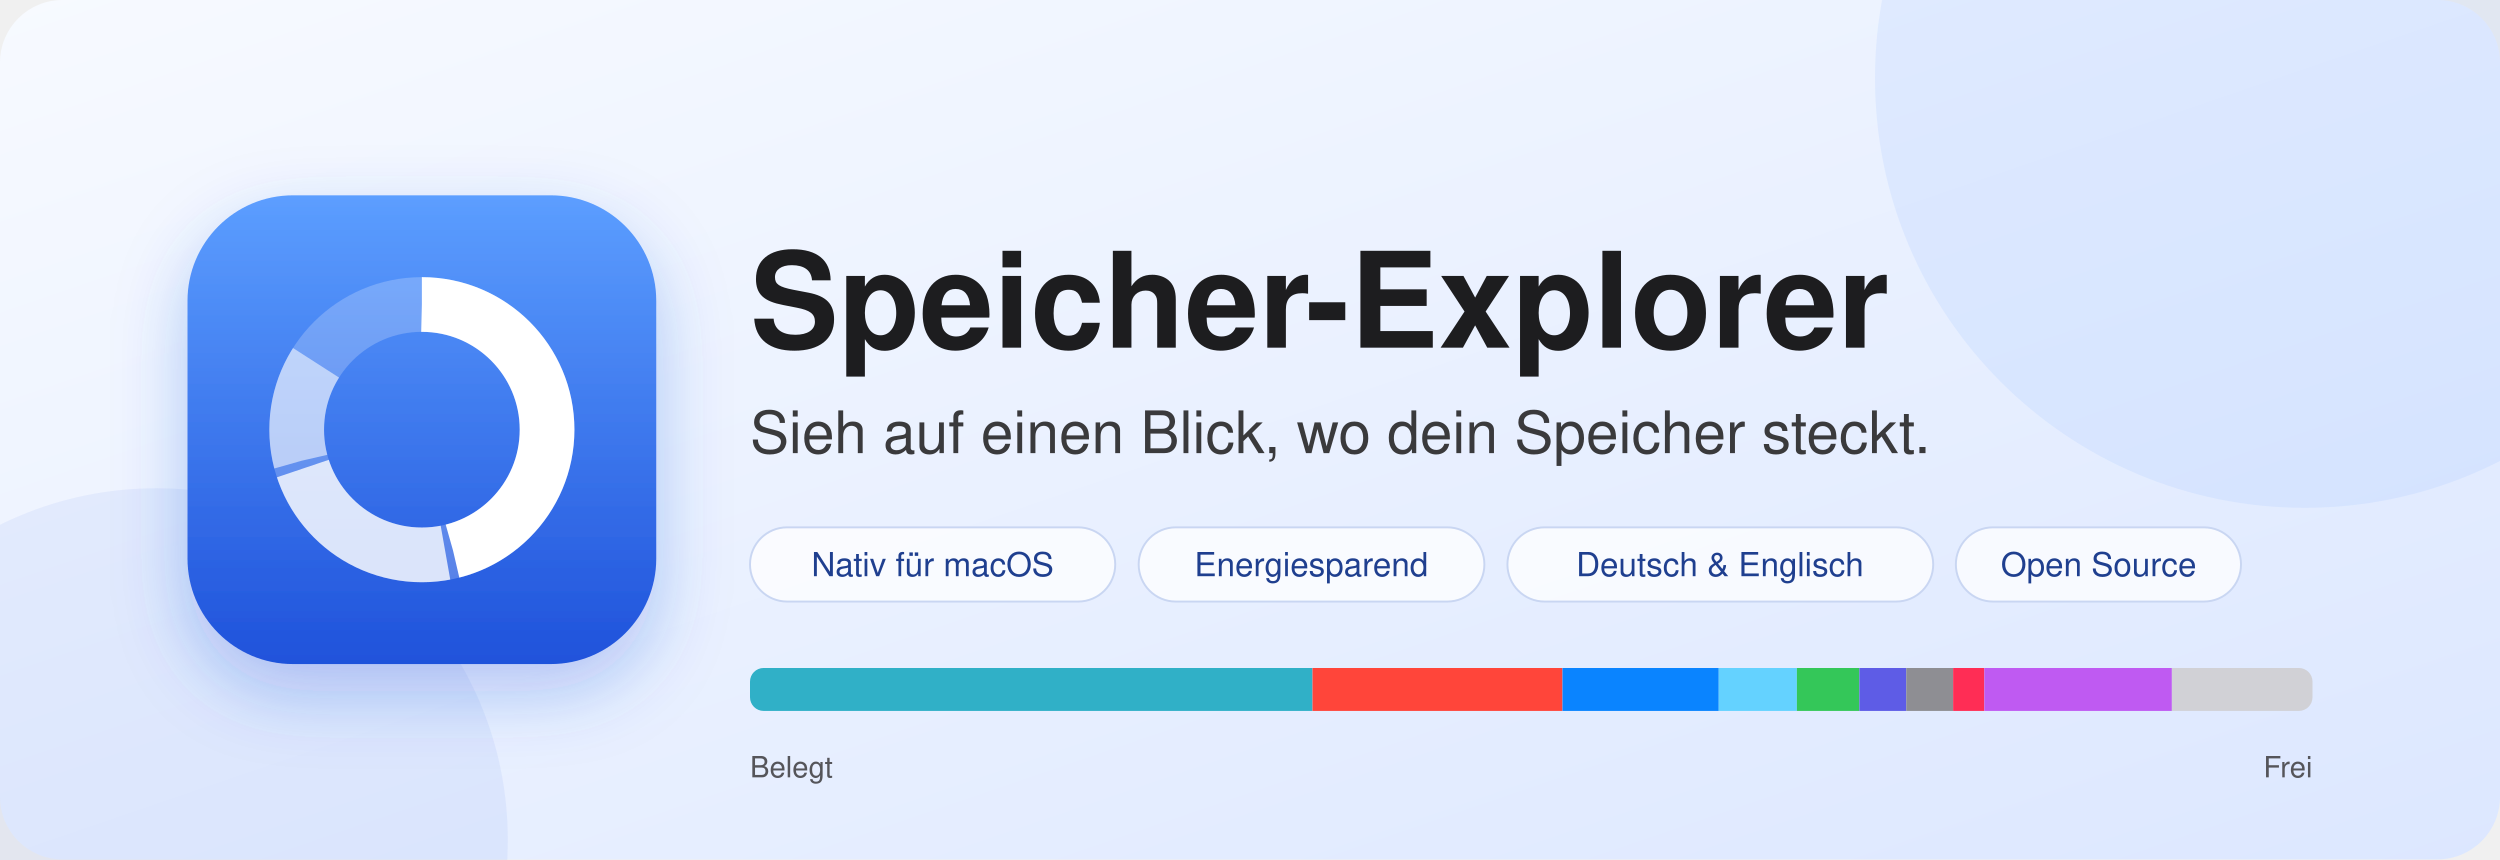
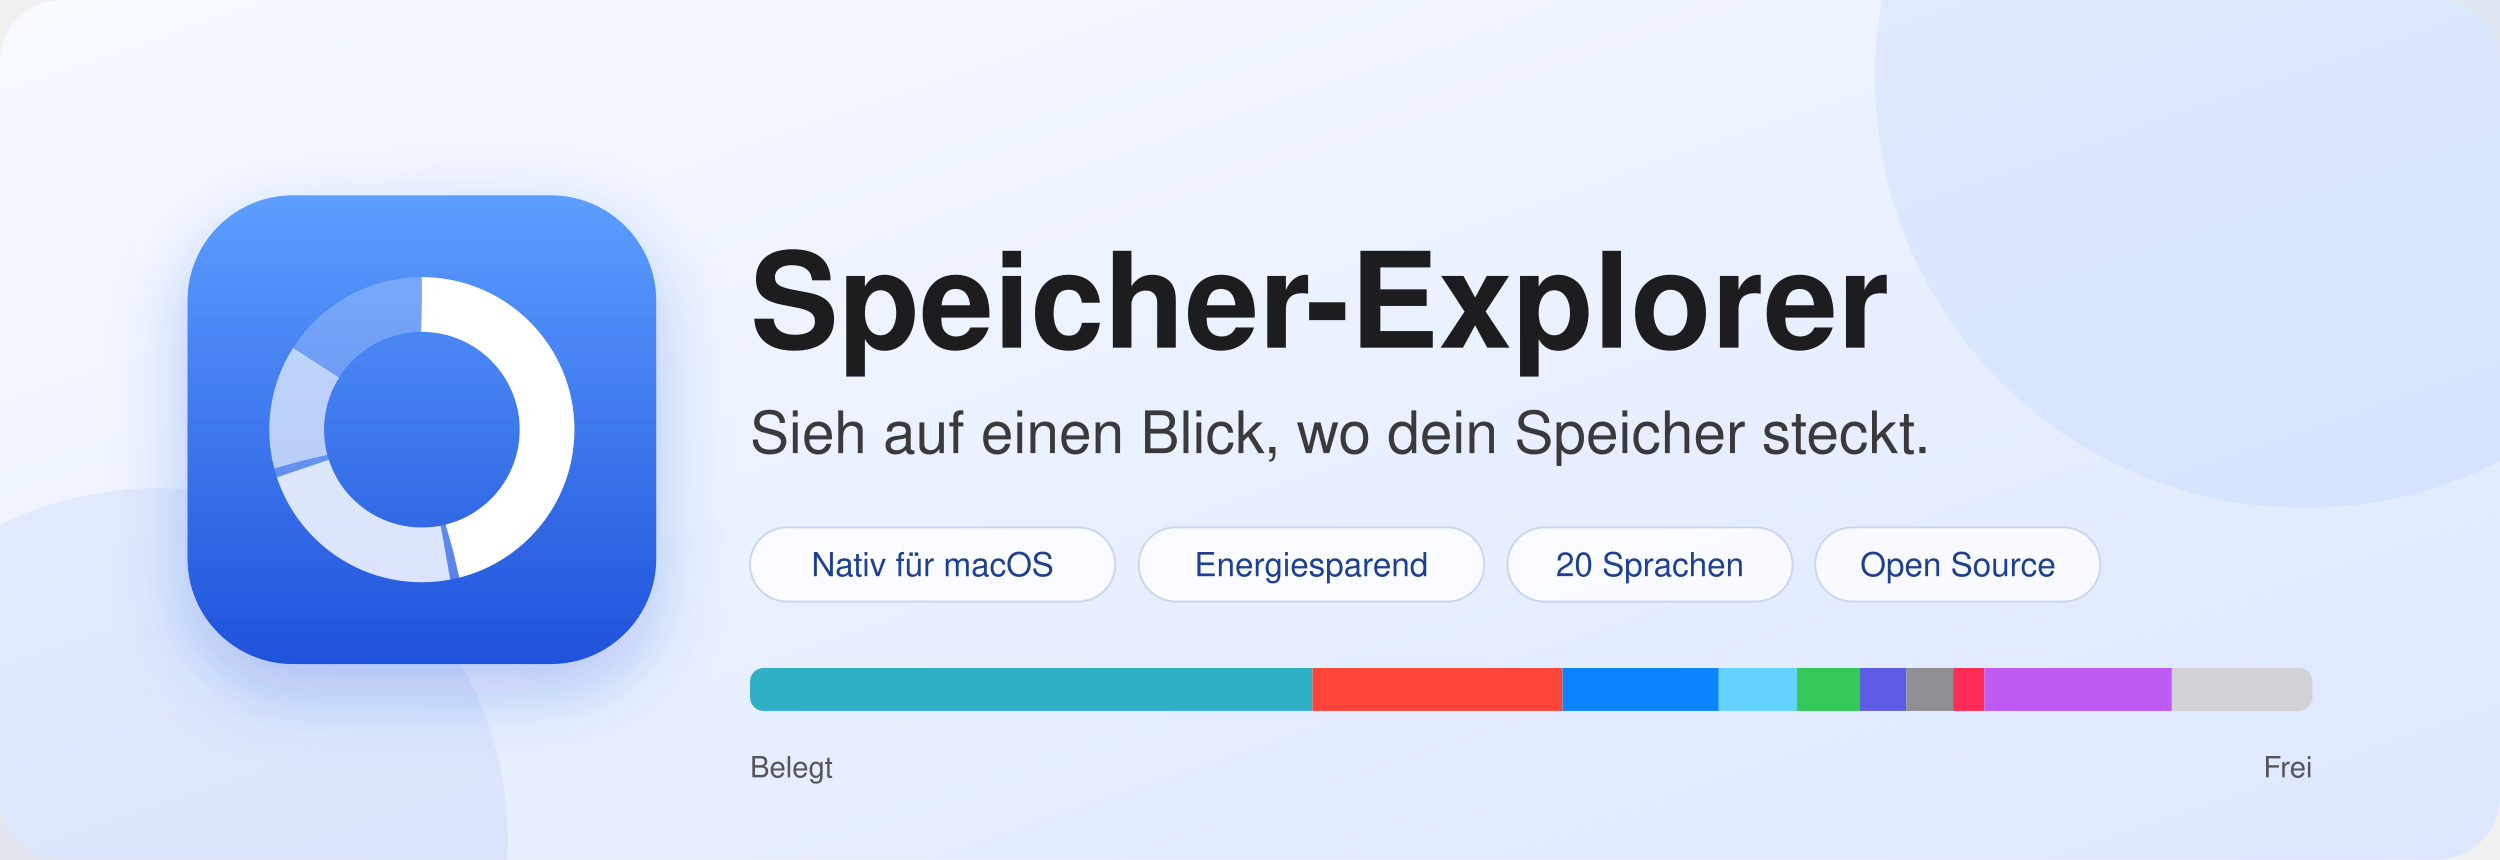
<svg xmlns="http://www.w3.org/2000/svg" width="1280" height="440" viewBox="0 0 1280 440" role="img" aria-label="Speicher-Explorer – Sieh auf einen Blick, wo dein Speicher steckt.">
  <defs>
    <linearGradient id="bg" x1="0" y1="0" x2="1" y2="1">
      <stop offset="0" stop-color="#F7FAFF" />
      <stop offset="1" stop-color="#DCE7FF" />
    </linearGradient>
    <clipPath id="barclip">
      <rect x="384" y="342" width="800" height="22" rx="7" />
    </clipPath>
    <filter id="sh" x="-20%" y="-20%" width="140%" height="150%">
      <feDropShadow dx="0" dy="14" stdDeviation="18" flood-color="#1F52DB" flood-opacity=".28" />
    </filter>
  </defs>
  <rect width="1280" height="440" rx="32" fill="url(#bg)" />
  <circle cx="1180" cy="40" r="220" fill="#5C9EFF" fill-opacity=".10" />
  <circle cx="80" cy="430" r="180" fill="#1F52DB" fill-opacity=".06" />
  <g filter="url(#sh)">
    <defs>
      <linearGradient id="hero" x1="0" y1="0" x2="0" y2="1">
        <stop offset="0" stop-color="#5C9EFF" />
        <stop offset="1" stop-color="#1F52DB" />
      </linearGradient>
    </defs>
    <rect x="96" y="100" width="240" height="240" rx="54.0" fill="url(#hero)" />
    <circle cx="216.0" cy="220.0" r="64.1" fill="none" stroke="#fff" stroke-opacity=".22" stroke-width="28.0" />
    <circle cx="216.0" cy="220.0" r="64.1" fill="none" stroke="#fff" stroke-opacity="1" stroke-width="28.0" stroke-dasharray="185.21 402.63" stroke-dashoffset="0.00" transform="rotate(-90 216.0 220.0)" />
    <circle cx="216.0" cy="220.0" r="64.1" fill="none" stroke="#fff" stroke-opacity="0.78" stroke-width="28.0" stroke-dasharray="92.60 402.63" stroke-dashoffset="-189.23" transform="rotate(-90 216.0 220.0)" />
    <circle cx="216.0" cy="220.0" r="64.1" fill="none" stroke="#fff" stroke-opacity="0.55" stroke-width="28.0" stroke-dasharray="52.34 402.63" stroke-dashoffset="-285.86" transform="rotate(-90 216.0 220.0)" />
  </g>
  <text x="384" y="178" font-family="-apple-system, BlinkMacSystemFont, 'SF Pro Display', 'SF Pro Text', 'Helvetica Neue', Helvetica, Arial, sans-serif" font-size="68" font-weight="700" fill="#1D1D1F" text-anchor="start">Speicher-Explorer</text>
  <text x="384" y="232" font-family="-apple-system, BlinkMacSystemFont, 'SF Pro Display', 'SF Pro Text', 'Helvetica Neue', Helvetica, Arial, sans-serif" font-size="30" font-weight="400" fill="#3A3A3C" text-anchor="start">Sieh auf einen Blick, wo dein Speicher steckt.</text>
  <rect x="384" y="270" width="187" height="38" rx="19" fill="#FFFFFF" fill-opacity=".75" stroke="#C9D6F2" />
  <text x="477.5" y="295" font-family="-apple-system, BlinkMacSystemFont, 'SF Pro Display', 'SF Pro Text', 'Helvetica Neue', Helvetica, Arial, sans-serif" font-size="17" font-weight="500" fill="#1F3F8F" text-anchor="middle">Nativ für macOS</text>
  <rect x="583.0" y="270" width="177" height="38" rx="19" fill="#FFFFFF" fill-opacity=".75" stroke="#C9D6F2" />
  <text x="671.4" y="295" font-family="-apple-system, BlinkMacSystemFont, 'SF Pro Display', 'SF Pro Text', 'Helvetica Neue', Helvetica, Arial, sans-serif" font-size="17" font-weight="500" fill="#1F3F8F" text-anchor="middle">Energiesparend</text>
-   <rect x="771.8" y="270" width="218" height="38" rx="19" fill="#FFFFFF" fill-opacity=".75" stroke="#C9D6F2" />
-   <text x="880.6" y="295" font-family="-apple-system, BlinkMacSystemFont, 'SF Pro Display', 'SF Pro Text', 'Helvetica Neue', Helvetica, Arial, sans-serif" font-size="17" font-weight="500" fill="#1F3F8F" text-anchor="middle">Deutsch &amp; Englisch</text>
-   <rect x="1001.4" y="270" width="146" height="38" rx="19" fill="#FFFFFF" fill-opacity=".75" stroke="#C9D6F2" />
-   <text x="1074.5" y="295" font-family="-apple-system, BlinkMacSystemFont, 'SF Pro Display', 'SF Pro Text', 'Helvetica Neue', Helvetica, Arial, sans-serif" font-size="17" font-weight="500" fill="#1F3F8F" text-anchor="middle">Open Source</text>
+   <rect x="771.8" y="270" width="146" height="38" rx="19" fill="#FFFFFF" fill-opacity=".75" stroke="#C9D6F2" />
+   <text x="844.8" y="295" font-family="-apple-system, BlinkMacSystemFont, 'SF Pro Display', 'SF Pro Text', 'Helvetica Neue', Helvetica, Arial, sans-serif" font-size="17" font-weight="500" fill="#1F3F8F" text-anchor="middle">20 Sprachen</text>
+   <rect x="929.4" y="270" width="146" height="38" rx="19" fill="#FFFFFF" fill-opacity=".75" stroke="#C9D6F2" />
+   <text x="1002.5" y="295" font-family="-apple-system, BlinkMacSystemFont, 'SF Pro Display', 'SF Pro Text', 'Helvetica Neue', Helvetica, Arial, sans-serif" font-size="17" font-weight="500" fill="#1F3F8F" text-anchor="middle">Open Source</text>
  <g clip-path="url(#barclip)">
    <rect x="384.0" y="342" width="288.0" height="22" fill="#30B0C7" />
    <rect x="672.0" y="342" width="128.0" height="22" fill="#FF453A" />
    <rect x="800.0" y="342" width="80.0" height="22" fill="#0A84FF" />
    <rect x="880.0" y="342" width="40.0" height="22" fill="#64D2FF" />
    <rect x="920.0" y="342" width="32.0" height="22" fill="#34C759" />
    <rect x="952.0" y="342" width="24.0" height="22" fill="#5E5CE6" />
    <rect x="976.0" y="342" width="24.0" height="22" fill="#8E8E93" />
    <rect x="1000.0" y="342" width="16.0" height="22" fill="#FF2D55" />
    <rect x="1016.0" y="342" width="96.0" height="22" fill="#BF5AF2" />
    <rect x="1112.0" y="342" width="72.0" height="22" fill="#D1D1D6" />
  </g>
  <text x="384" y="398" font-family="-apple-system, BlinkMacSystemFont, 'SF Pro Display', 'SF Pro Text', 'Helvetica Neue', Helvetica, Arial, sans-serif" font-size="15" font-weight="500" fill="#55555A" text-anchor="start">Belegt</text>
  <text x="1184" y="398" font-family="-apple-system, BlinkMacSystemFont, 'SF Pro Display', 'SF Pro Text', 'Helvetica Neue', Helvetica, Arial, sans-serif" font-size="15" font-weight="500" fill="#55555A" text-anchor="end">Frei</text>
</svg>
